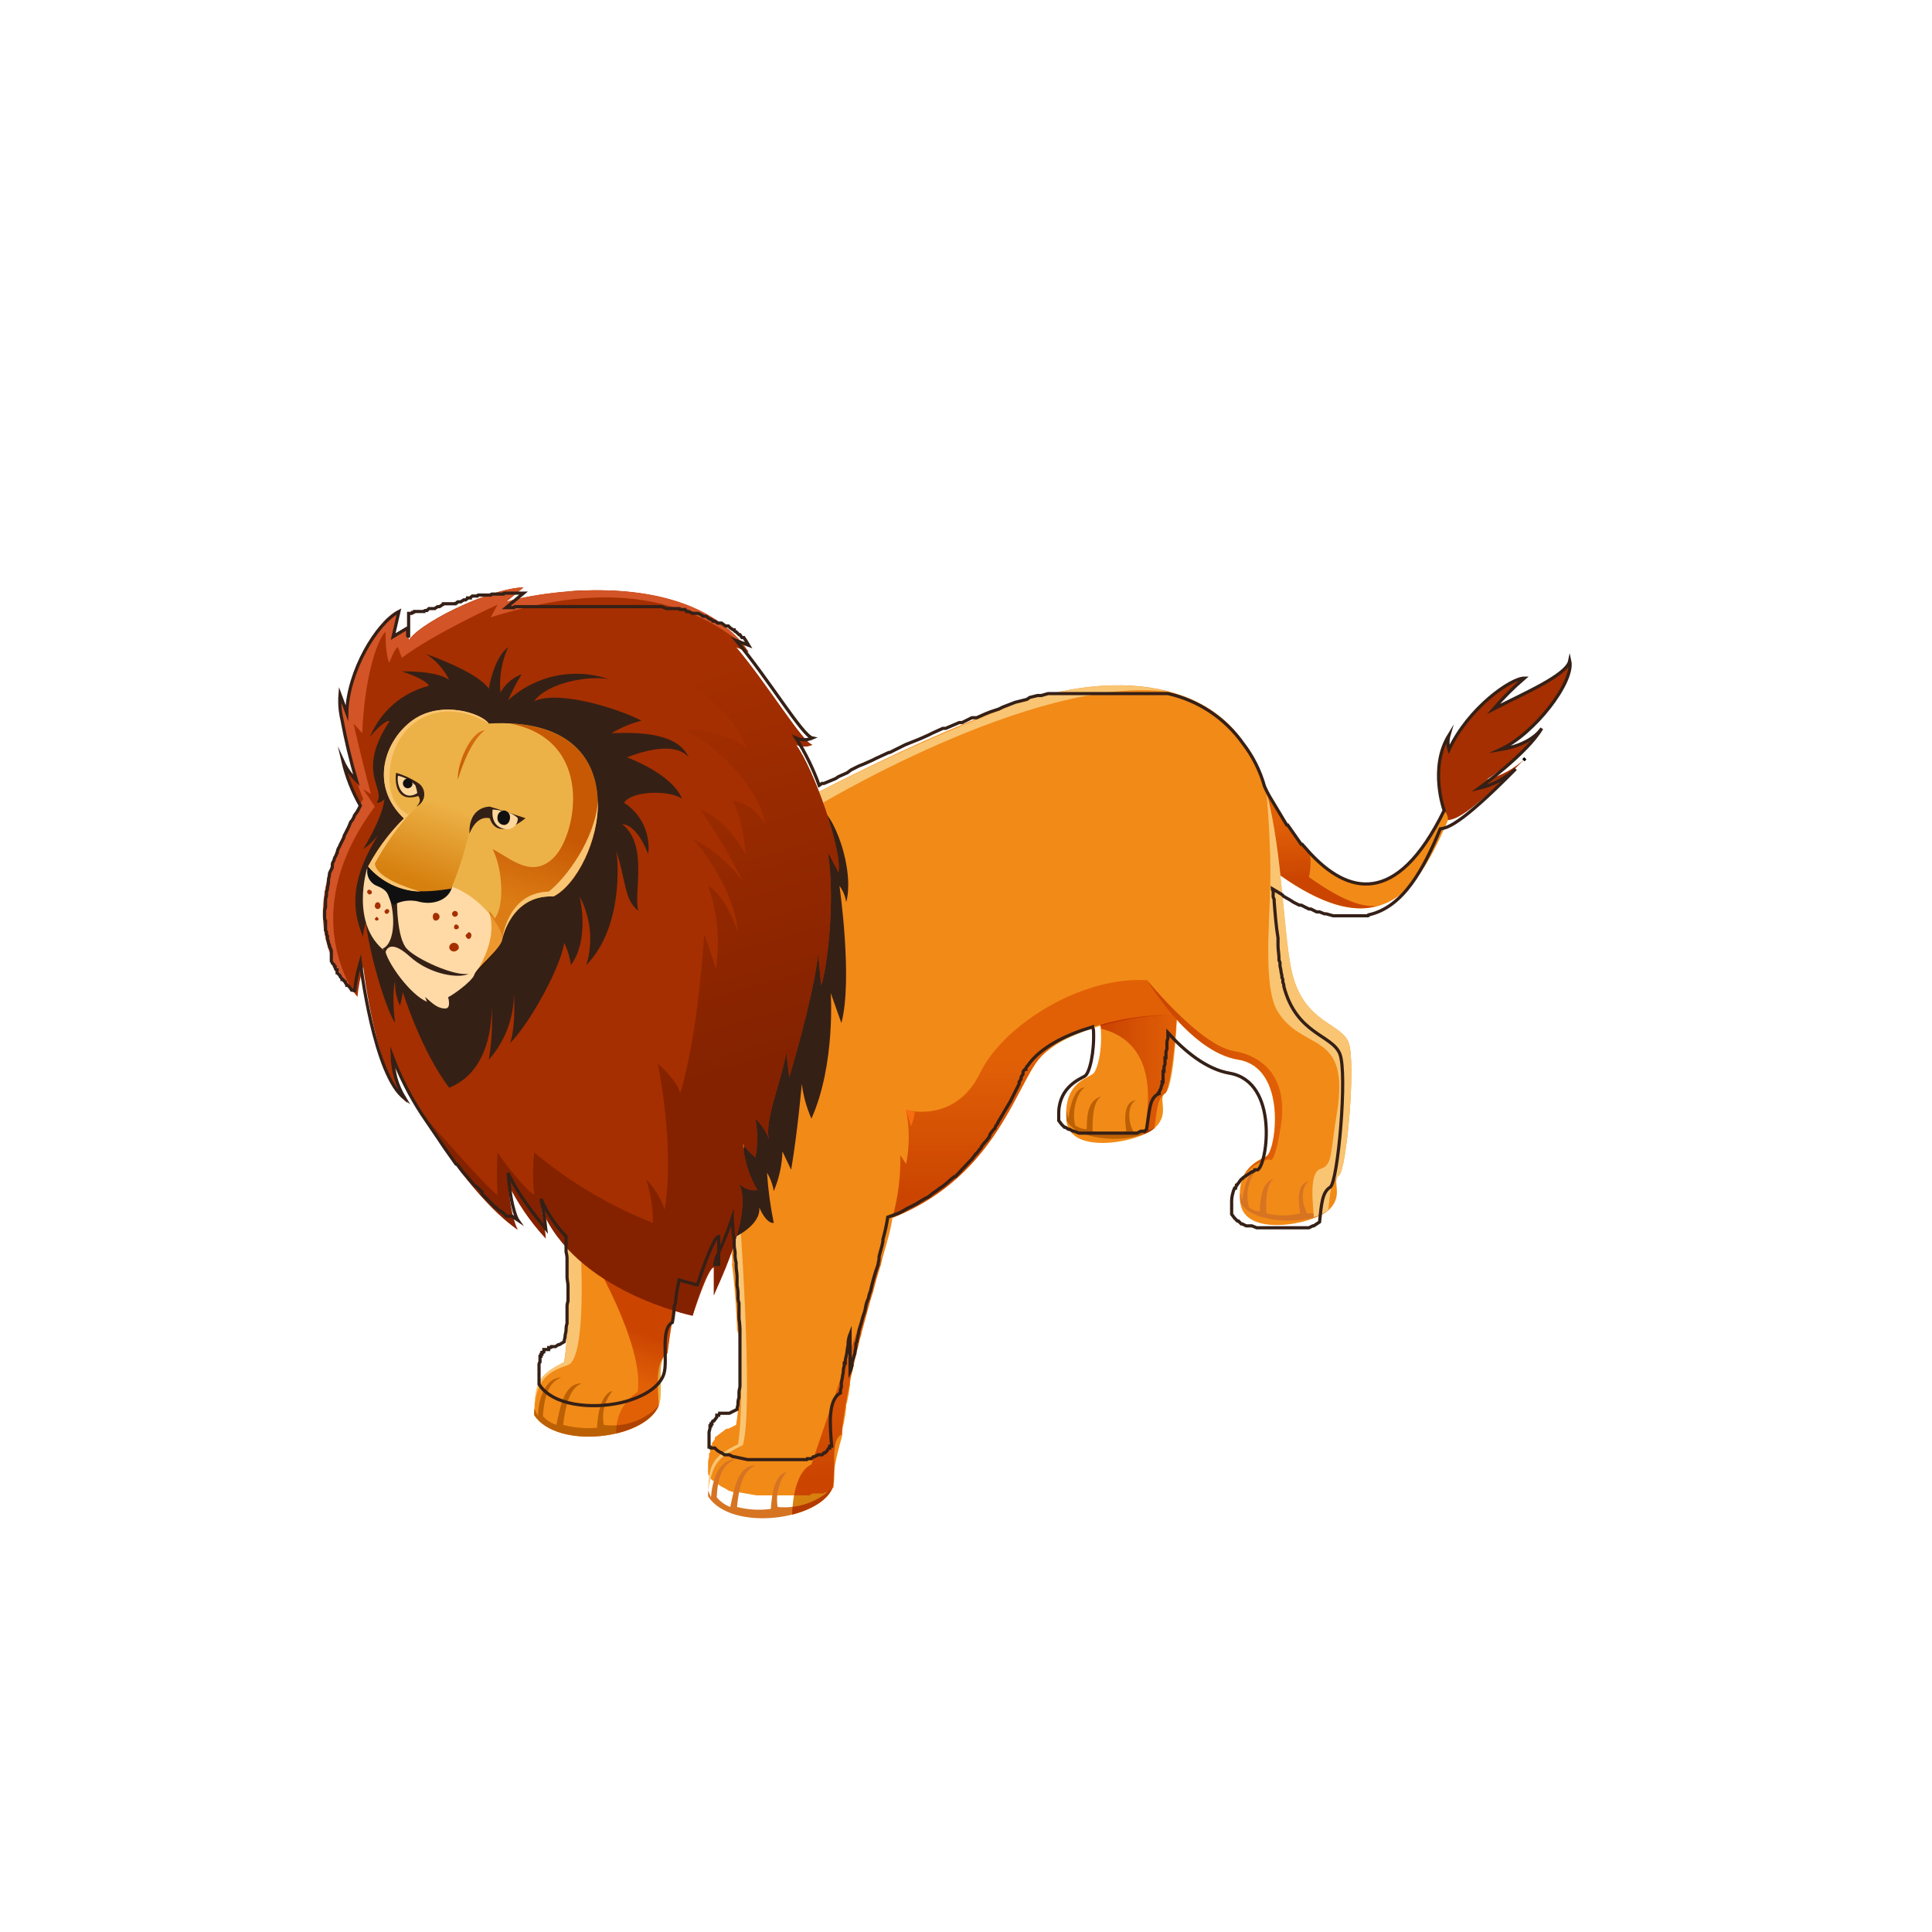
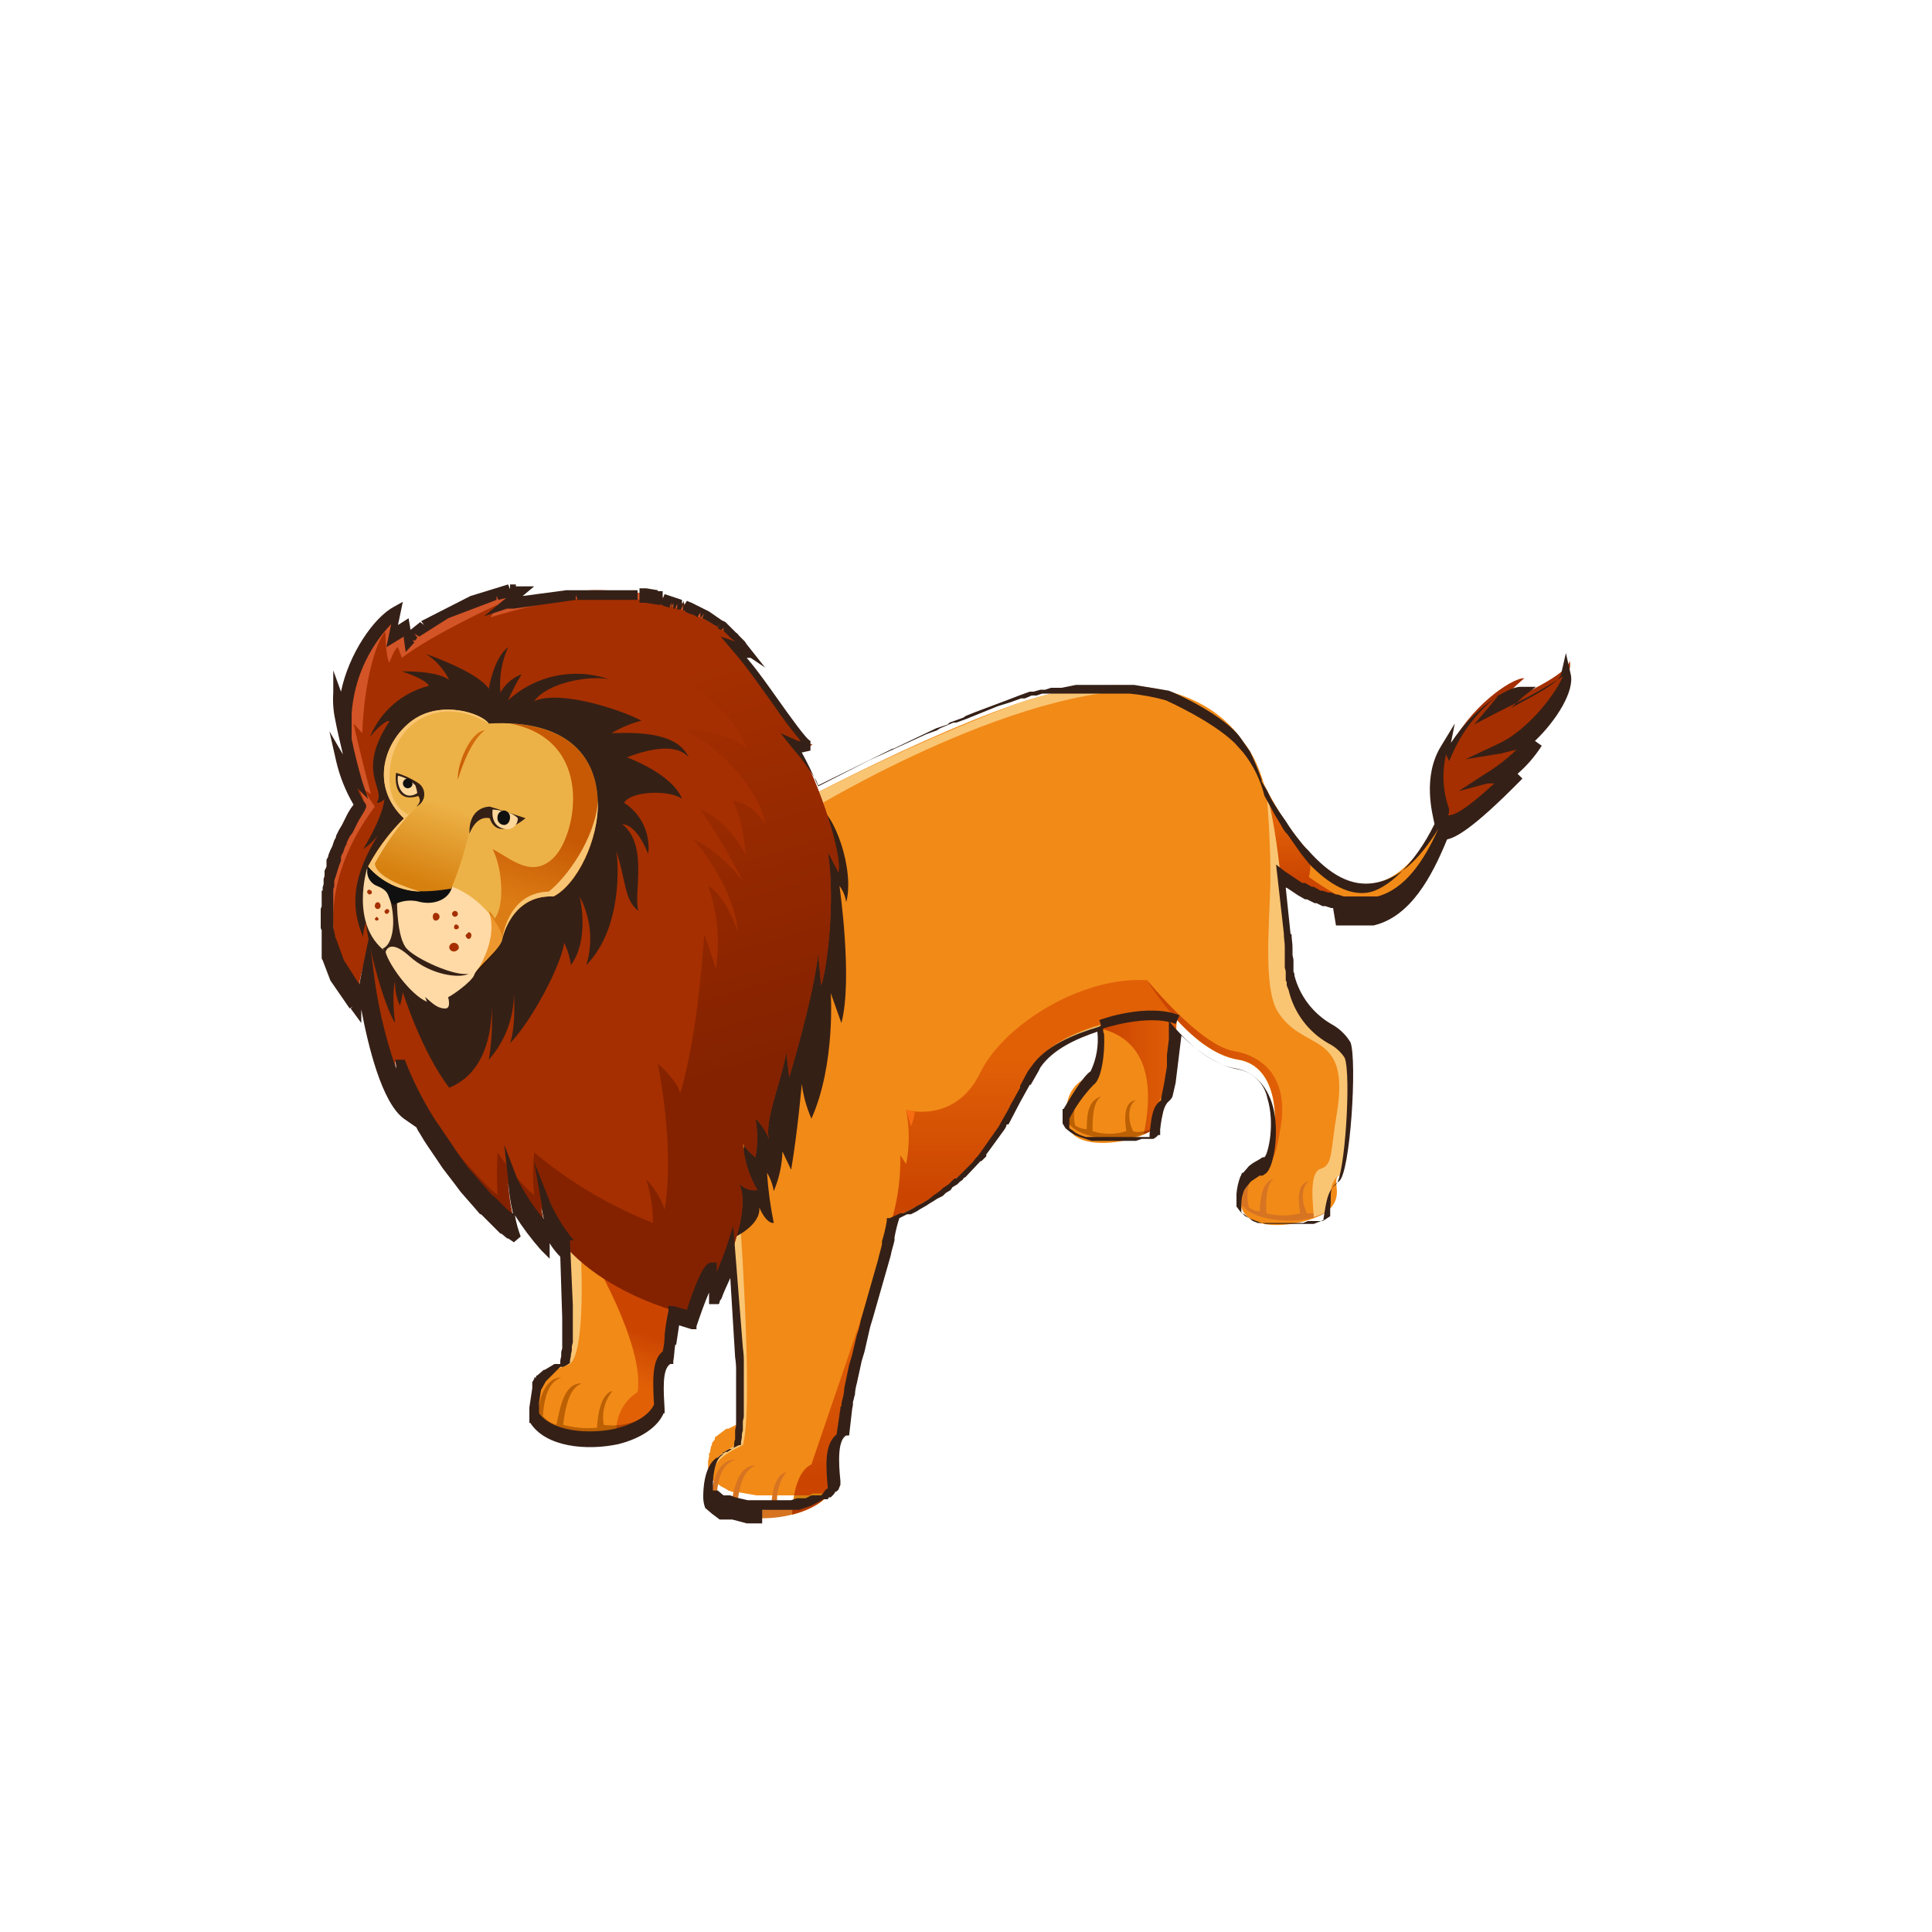
<svg xmlns="http://www.w3.org/2000/svg" xmlns:xlink="http://www.w3.org/1999/xlink" viewBox="0 0 200 200">
  <defs>
-     <style>.cls-1{isolation:isolate;}.cls-2{fill:#f28a17;}.cls-3{fill:#a52f00;}.cls-18,.cls-20,.cls-21,.cls-22,.cls-4,.cls-6,.cls-7,.cls-8{mix-blend-mode:multiply;}.cls-4{fill:url(#linear-gradient);}.cls-5{fill:#bc6004;}.cls-6{fill:url(#linear-gradient-2);}.cls-7{fill:url(#linear-gradient-3);}.cls-8{fill:url(#linear-gradient-4);}.cls-9{fill:#f9c573;}.cls-10,.cls-25,.cls-26{fill:none;}.cls-11{fill:#f96d12;}.cls-12{fill:#352016;}.cls-13{fill:#d67422;}.cls-14{fill:#edb247;}.cls-15{fill:#ffdaa6;}.cls-16{fill:#ffd79b;}.cls-17{fill:#111010;}.cls-18{fill:url(#linear-gradient-5);}.cls-19{fill:url(#linear-gradient-6);}.cls-20{fill:url(#linear-gradient-7);}.cls-21{fill:url(#linear-gradient-8);}.cls-22{fill:url(#linear-gradient-9);}.cls-23{fill:url(#linear-gradient-10);}.cls-24{fill:#d35426;}.cls-25{stroke:#000;}.cls-25,.cls-26{stroke-miterlimit:10;stroke-width:0.33px;}.cls-26{stroke:#352017;}</style>
+     <style>.cls-1{isolation:isolate;}.cls-2{fill:#f28a17;}.cls-3{fill:#a52f00;}.cls-18,.cls-20,.cls-21,.cls-22,.cls-4,.cls-6,.cls-7,.cls-8{mix-blend-mode:multiply;}.cls-4{fill:url(#linear-gradient);}.cls-5{fill:#bc6004;}.cls-6{fill:url(#linear-gradient-2);}.cls-7{fill:url(#linear-gradient-3);}.cls-8{fill:url(#linear-gradient-4);}.cls-9{fill:#f9c573;}.cls-10,.cls-25{fill:none;}.cls-11{fill:#f96d12;}.cls-12{fill:#352016;}.cls-13{fill:#d67422;}.cls-14{fill:#edb247;}.cls-15{fill:#ffdaa6;}.cls-16{fill:#ffd79b;}.cls-17{fill:#111010;}.cls-18{fill:url(#linear-gradient-5);}.cls-19{fill:url(#linear-gradient-6);}.cls-20{fill:url(#linear-gradient-7);}.cls-21{fill:url(#linear-gradient-8);}.cls-22{fill:url(#linear-gradient-9);}.cls-23{fill:url(#linear-gradient-10);}.cls-24{fill:#d35426;}.cls-25{stroke:#000;stroke-miterlimit:10;stroke-width:0.33px;}.cls-26{fill:#352017;}</style>
    <linearGradient id="linear-gradient" x1="136.04" y1="91.45" x2="135.85" y2="85.18" gradientUnits="userSpaceOnUse">
      <stop offset="0.11" stop-color="#d6800f" />
      <stop offset="1" stop-color="#edb247" />
    </linearGradient>
    <linearGradient id="linear-gradient-2" x1="113.76" y1="110.12" x2="121.91" y2="110.12" xlink:href="#linear-gradient" />
    <linearGradient id="linear-gradient-3" x1="64.8" y1="136.8" x2="62.99" y2="142.44" xlink:href="#linear-gradient" />
    <linearGradient id="linear-gradient-4" x1="106.62" y1="125.22" x2="106.62" y2="109.5" xlink:href="#linear-gradient" />
    <linearGradient id="linear-gradient-5" x1="55.78" y1="84.87" x2="53.01" y2="93.51" xlink:href="#linear-gradient" />
    <linearGradient id="linear-gradient-6" x1="42.02" y1="91.95" x2="45.22" y2="82.87" xlink:href="#linear-gradient" />
    <linearGradient id="linear-gradient-7" x1="46.47" y1="81.42" x2="51.13" y2="73.47" xlink:href="#linear-gradient" />
    <linearGradient id="linear-gradient-8" x1="86.95" y1="154.81" x2="86.95" y2="137.28" xlink:href="#linear-gradient" />
    <linearGradient id="linear-gradient-9" x1="118.71" y1="111.57" x2="132.76" y2="111.57" xlink:href="#linear-gradient" />
    <linearGradient id="linear-gradient-10" x1="69.88" y1="116.91" x2="57.21" y2="73.47" gradientUnits="userSpaceOnUse">
      <stop offset="0.09" stop-color="#842200" />
      <stop offset="1" stop-color="#a52f00" />
    </linearGradient>
  </defs>
  <g class="cls-1">
    <g id="Lion_01">
      <path class="cls-2" d="M129.3,77.8s10.2,26.3,20.2,6.1a1.7,1.7,0,0,0,.7.3c-3,7-6.5,14.3-17.7,6.4A24,24,0,0,1,129.3,77.8Z" />
      <path class="cls-3" d="M149.5,83.9s-1.6-4.4.5-7.8a2.7,2.7,0,0,0,0,1.5c2-4.3,6.4-7.4,7.8-7.4a30.6,30.6,0,0,0-3.2,3.2c3.1-1.6,7.6-3.5,7.9-5,.5,2.2-3.7,7.6-7.2,9.2,3.4-.6,4.3-2.2,4.3-2.2-1.5,2.6-5.7,5.3-5.7,5.3a9,9,0,0,0,4-2.2c-6.2,6.3-7.4,6.3-8,6.4A1.4,1.4,0,0,0,149.5,83.9Z" />
      <path class="cls-4" d="M129.3,79.6a24.7,24.7,0,0,0,3.2,11c4.4,3.1,7.6,3.9,10,3.2-1.9.1-4-.9-7-3a7,7,0,0,0,.1-2.5,32,32,0,0,1-5.2-8Z" />
      <path class="cls-2" d="M100.7,92.9s4.4,7.5,9.5,8.4,3.9,9.3,2.9,9.9-3,1.2-2.7,4.8,7.4,2.3,9.1.8.3-3.1,1.1-3.6,1.8-11.8,1.1-13.7-4.5-2.1-5.8-7-.5-12.3-4.6-17C111.9,80.2,106.7,89.4,100.7,92.9Z" />
      <path class="cls-5" d="M117.3,117.1c-.7-1.4-.4-2.9.3-3.2-1.3.1-1.2,2-1,3.2a5.8,5.8,0,0,1-3.5,0c0-1.2,0-3,.9-3.6-1.3.4-1.5,1.7-1.5,3.4a2.2,2.2,0,0,1-1.2-.4c-.4-1.6.3-3.6,1-3.9-1.1-.1-1.6,2.2-1.7,3.2a6.4,6.4,0,0,1-.2-.9V116c1.3,2.2,6.3,2.3,8.5,1.2l.6-.4S117.9,117.4,117.3,117.1Z" />
      <path class="cls-6" d="M113.8,105.1c.1.5.1,1,.2,1.4,2.1.5,6.2,2.4,4.4,10.9a2.4,2.4,0,0,0,1.1-.6c.3-2,.3-3.1,1.1-3.6s1.2-5.6,1.3-9.5C119.7,102.7,116.4,102,113.8,105.1Z" />
      <path class="cls-2" d="M56.9,112s2.8,21.2,1.5,29c-2.7,1.4-3,2.1-3.1,5.5,2.4,3.6,11.5,2.5,12.9-1-.1-2.1-.4-4.7.9-5.4,1.3-11.3,6.5-22.3,6.1-29l.6.9c.7-2,0-5.5,0-5.5l.6,1.6c.6-1.6,1.1-6.3-1.6-8.5S63.9,93,56.9,112Z" />
      <path class="cls-5" d="M62.5,147.5a4.3,4.3,0,0,1,.9-3.5c-1,.2-1.5,1.9-1.6,3.8a9.9,9.9,0,0,1-3.5-.3c.4-3.5,1.3-4,1.9-4.3-1.8,0-2.2,2.4-2.6,4.3a3,3,0,0,1-1.4-.9c.2-3,1.1-3.7,1.9-4-1.7,0-2.4,2.4-2.4,4l-.4-.8v.7c2.4,3.6,11.5,2.5,12.9-1A6.6,6.6,0,0,1,62.5,147.5Z" />
      <path class="cls-7" d="M69.1,140.1a57.1,57.1,0,0,1,1.3-7.2l-9.1-3.5h-.4s5.9,9.8,5.1,14.7a4.8,4.8,0,0,0-2.2,4.3h0c2.1-.5,3.8-1.5,4.4-2.9S67.8,140.8,69.1,140.1Z" />
      <path class="cls-2" d="M63,120.5s5.8,9.5,22.1,7.4,19.2-13.5,22.1-17.8,12.6-5.5,15.4-4.9,10.2-13.1,8.1-23.5-13.3-13.1-25.6-8.8S76.8,86.2,76.8,86.2C71.1,92.8,63,120.5,63,120.5Z" />
      <path class="cls-8" d="M121.9,102.1c-7.6-2.7-17.8,3.5-20.4,8.9s-7.7,3.9-7.7,3.9L89.6,127c12.3-3.4,15-13,17.6-16.9s12.6-5.5,15.4-4.9a1.3,1.3,0,0,0,1-.2A23.8,23.8,0,0,0,121.9,102.1Z" />
      <path class="cls-9" d="M58.4,141c-2.6,1.3-3,2-3.1,5,.2-3.3,1.5-4,3.5-4.7S60.1,129,60.1,129l-1.7-2.4C58.8,132.1,59,137.7,58.4,141Z" />
      <path class="cls-10" d="M87.2,105.5h-.3" />
      <path class="cls-2" d="M93.8,114.9h0a14.4,14.4,0,0,1,0,5.6l-.6-.9a22.3,22.3,0,0,1-.8,6.4h0a18.9,18.9,0,0,1-.5,2.3h0l-.6,2c0,.2-.1.4-.1.6a22.9,22.9,0,0,0-.8,2.8l-.3.9-.9,3.3a1.9,1.9,0,0,1-.2.7c0,.2-.1.4-.1.6l-.2.6-.3,1.4c-.1.3-.1.6-.2.9a3.6,3.6,0,0,0-.2,1.1v.2c-.1.4-.1.8-.2,1.2s-.1.6-.2.8v.2c0,.3-.1.6-.1.9h0c-.1.3-.1.7-.2,1s-.1.7-.1,1-1.1,3.3-.9,5.5h-.1c0,.1,0,.1-.1.1h0l-.2.2-.2.2h-.3a.1.1,0,0,0-.1.1H84.1l-.3.2H78.3l-1.7-.3H76l-.6-.2-.3-.2-.4-.2-.6-.4c-.1,0-.1-.1-.2-.2h-.1l-.2-.2a.3.3,0,0,1-.1-.2l-.2-.3v-.6h0v-.7a4.3,4.3,0,0,1,.1-.5v-.4h.1c0-.3.1-.5.1-.7a.1.1,0,0,0,.1-.1v-.2l.3-.4v-.2l1.2-.9h.2l.8-.4a29.1,29.1,0,0,0,.3-6.2v-1.5h0v-.5h0a8.6,8.6,0,0,0-.1-1.6V138a1.7,1.7,0,0,1-.1-.7c-.1-1.8-.2-3.7-.4-5.4s-.1-.8-.1-1.2v-.3c0-.4-.1-.8-.1-1.2h0a3.4,3.4,0,0,1-.1-1h0v-.6h0c0-.4-.1-.7-.1-1v-.4c-.1-.4-.1-.7-.2-1.1v-.3l-.5-4.2a49.4,49.4,0,0,1,2.7-6.3h0a20.8,20.8,0,0,1,5.3-6.9" />
      <path class="cls-11" d="M93.8,114.9l.5,1.7a5.4,5.4,0,0,0,.4-1.5" />
      <path class="cls-9" d="M83,82.9l1,.9s22.9-14,36.9-12.2c-4.5-1.2-10-.7-15.8,1.3A210.1,210.1,0,0,0,83,82.9Z" />
      <path class="cls-9" d="M75.4,124.7c.7,6.6,1.9,19.2,1,24.8-2.6,1.3-3,2-3.1,4.8.5-2.8.9-3.4,3.6-4.7,1.2-4.1-.5-26.3-.5-26.3Z" />
      <path class="cls-12" d="M75.8,128.2s3-1.3,2.8-3.2c.8,1.8,1.5,1.6,1.5,1.6a38.6,38.6,0,0,1-.7-5.2,5.3,5.3,0,0,1,.7,1.9,11.4,11.4,0,0,0,.9-4.1l.9,1.9c.7-4.2,1.1-8.9,1.1-8.9a13,13,0,0,0,1,3.6c2.5-5.6,2-13,2-13l1.1,3.1c1.2-4.5-.2-14.2-.2-14.2a3.7,3.7,0,0,1,.7,1.7c.9-3.4-1.3-9.4-3-9.9C79.5,94.8,75.8,128.2,75.8,128.2Z" />
      <path class="cls-13" d="M80.5,156a4.7,4.7,0,0,1,.9-3.6c-1.1.2-1.5,2-1.6,3.8a9,9,0,0,1-3.5-.2c.3-3.5,1.3-4,1.9-4.3-1.8,0-2.2,2.4-2.6,4.3a3.3,3.3,0,0,1-1.4-1c.1-2.9,1.1-3.6,1.9-3.9-1.8,0-2.4,2.4-2.5,3.9l-.3-.7v.6c2.4,3.7,11.5,2.5,12.9-.9A7.1,7.1,0,0,1,80.5,156Z" />
      <path class="cls-3" d="M71.7,136.2S59.5,133.7,56,125a32.1,32.1,0,0,1,.5,3.2,24.5,24.5,0,0,1-4-5.8c.4,3.9,1.1,4.9,1.1,4.9-5.4-3.7-12-14.6-12.7-17.5a8.9,8.9,0,0,0,1.3,4.4c-3.2-2.3-4.6-14.1-4.6-14.1a16.4,16.4,0,0,0-.6,3.1c-1.6-2.3-7.4-7.6.6-20.5-1-2.2-2.7-8.9-2.5-10.9l.7,1.9c.1-4.3,3.1-9.3,5.4-10.5l-.6,2.6,1.5-.9c.5,2.7.1,1.6.1,1.6.7-1.8,8.4-5.6,12-5.7l-1.8,1.5c2.5-.8,18.7-4,25.1,5.2L76.2,67c3.3,3.9,6.9,9.9,7.9,10.1a2.1,2.1,0,0,1-1.7,0c1.8,2.4,4.8,10.9,4.4,13.2l-1.1-2.1c.8,5.1-.1,12.2-.7,13.8l-.3-3.3c-.5,4.6-3,12.8-3,12.8l-.3-2.6c-.5,3-2.3,7.1-1.8,9a5.6,5.6,0,0,0-1.4-2.1,11,11,0,0,1,0,4,5.9,5.9,0,0,1-1.3-1.4,11.1,11.1,0,0,0,1.5,4.8,2.2,2.2,0,0,1-1.9-.7c1.6,3.3-2.6,11.3-2.6,11.6v-2.9C73.3,131.2,71.7,136.2,71.7,136.2Z" />
      <path class="cls-12" d="M41.7,102.7s1.9,6.1,4.8,9.9c4.2-1.7,4.4-6.8,4.4-8.4a25.2,25.2,0,0,1-.3,5.5,10.3,10.3,0,0,0,2.6-6.8c.2,3.7-.4,5.1-.4,5.1,2.3-2.4,5.3-8.1,5.6-10.4a7.5,7.5,0,0,1,.7,2.3c2-2.7.9-7.1.9-7.1a9.3,9.3,0,0,1,.7,7.1C64.5,96,64,89.2,63.8,88.1c1,3,.8,5.1,2.3,6.2-.6-1.6,1.1-6.8-1.7-9,.9.1,1.8.9,2.7,3.1a5.5,5.5,0,0,0-2.5-5.3c.8-1.3,4.9-1.3,6-.4-1-2.6-5.7-4.3-5.7-4.3,2.6-1,5.2-1.4,6.4,0-1.2-2.6-5.3-2.6-8-2.5a12,12,0,0,1,3.1-1.3c-2.5-1.3-8.7-3.2-11.1-2,1.3-1.9,5.6-2.7,7.7-2.3a10.4,10.4,0,0,0-10.4,2.2A20,20,0,0,1,54,69.8a4.2,4.2,0,0,0-2.2,1.9,9.4,9.4,0,0,1,.8-4.7c-1.5,1.1-2,4.3-2,4.3-1.2-1.8-6.5-3.6-6.5-3.6a6.6,6.6,0,0,1,2.4,2.7c-1.2-1-4.9-.9-4.9-.9,2.7.9,2.8,1.5,2.8,1.5a8.9,8.9,0,0,0-6.1,5.3c.9-1.2,2-1.9,2-1.6C36.8,80,40,81.6,39,83.1a.9.9,0,0,0,.8-.4c-.2,2-2.2,5.2-2.2,5.2a6.7,6.7,0,0,0,1.5-1.4c-1.8,3-3.3,6.4-1.5,10.5a3.4,3.4,0,0,1,.3-1.5c.2,2.6,1.9,8.7,3,10.4-.4-3.2,0-4.3,0-4.3a5.6,5.6,0,0,0,.5,2.5A8.7,8.7,0,0,0,41.7,102.7Z" />
      <path class="cls-14" d="M52,97.2s.9-4.6,5.3-4.4c4.8-2.4,9.6-18.8-6.7-17.9-.8-1.1-4.9-2.4-7.8-.4s-4.7,6.8-.9,10.3S47.8,96.2,52,97.2Z" />
      <path class="cls-15" d="M38,89.9s-1.8,5.8,1.9,8.6c.3,1.3,2.6,4.5,4.3,5.2l-.2-.5c.8.7,1.3,1.2,2.1,1.2s.1-1.8.1-1.8v.7c.3,0,2.7-1.7,2.9-2.4s2.8-2.7,2.9-3.7-2.1-4.3-5.2-5.4C44.7,93.1,41.1,92.3,38,89.9Z" />
      <path class="cls-12" d="M41.1,93.5s0,3.6,1,4.7,5,2.9,6.4,2.6c-.8.5-3.9.2-6.1-1.8s-2.5-.4-2.5-.4l-.3-.4c1.1-.4,1.4-2.8.8-5S41.1,93.5,41.1,93.5Z" />
      <path class="cls-12" d="M43.1,83.5a1.4,1.4,0,0,0,.1-2.5A8.3,8.3,0,0,0,41,80c-.1.6-.2,3.2,2.3,2.4C43.4,82.6,43.7,82.9,43.1,83.5Z" />
      <path class="cls-16" d="M43.2,82.1a4.5,4.5,0,0,0-.2-.8,3.6,3.6,0,0,0-1.8-1C41,81.4,41.8,83,43.2,82.1Z" />
      <path class="cls-3" d="M47.5,98.1c0,.2-.3.4-.5.4a.5.5,0,0,1-.5-.4.5.5,0,0,1,.5-.5A.5.5,0,0,1,47.5,98.1Z" />
      <path class="cls-3" d="M47.5,96c0,.1-.1.2-.3.2A.2.2,0,0,1,47,96c0-.2.1-.3.2-.3A.3.3,0,0,1,47.5,96Z" />
      <path class="cls-3" d="M38.5,92.4c0,.1-.1.2-.3.2l-.2-.2c0-.2.1-.3.2-.3A.3.3,0,0,1,38.5,92.4Z" />
      <path class="cls-3" d="M48.8,96.8c0,.2-.1.4-.3.4a.4.4,0,0,1-.3-.4l.3-.3A.3.3,0,0,1,48.8,96.8Z" />
      <path class="cls-3" d="M45.5,94.9a.4.4,0,0,1-.4.4c-.2,0-.3-.2-.3-.4s.1-.4.3-.4A.4.4,0,0,1,45.5,94.9Z" />
      <path class="cls-3" d="M47.4,94.6a.3.3,0,0,1-.3.3.3.3,0,0,1,0-.6A.3.3,0,0,1,47.4,94.6Z" />
      <path class="cls-3" d="M39.2,95.1a.2.2,0,0,1-.4,0l.2-.2Z" />
      <path class="cls-3" d="M39.4,93.8a.3.3,0,0,1-.6,0c0-.2.1-.4.3-.4S39.4,93.6,39.4,93.8Z" />
      <path class="cls-3" d="M40.3,94.3a.3.3,0,0,1-.3.3c-.1,0-.2-.1-.2-.3l.2-.2C40.2,94.1,40.3,94.2,40.3,94.3Z" />
      <path class="cls-17" d="M38.1,89.7s5.8,3.7,8.7,2.1c-.3,1.3-1.9,2-3.6,1.5a3.6,3.6,0,0,0-2.5.4c-.7-.9-.2-1.4-1.7-2A1.6,1.6,0,0,1,38.1,89.7Z" />
      <path class="cls-3" d="M37.2,83.3a15.9,15.9,0,0,1-1.8-4.6,6.8,6.8,0,0,0,1.4,2C37.9,81.9,38.5,82.8,37.2,83.3Z" />
      <path class="cls-18" d="M52,97.2s.9-4.6,5.3-4.4c4.5-2.3,9.2-17.2-4.5-17.9,8.8,1.7,6.9,11.4,4.6,13.8s-4.6.1-6.4-.8c1.1,2.2,1.2,6,.2,7.2a2.1,2.1,0,0,0-.6-.8c1.1,3.2-1.5,6.6-1.5,6.6S51.9,98.2,52,97.2Z" />
      <path class="cls-9" d="M50.6,74.9c-.8-1.1-4.9-2.4-7.8-.4s-4.7,6.8-.9,10.3l.3.4.3-.8s-2.7-.7-2.1-5.1S45.4,71.8,50.6,74.9Z" />
      <path class="cls-19" d="M38.1,89.7a19.4,19.4,0,0,1,5.5-6.5c1.8-.4,4.6.6,5.2,1.7A33.3,33.3,0,0,1,46.7,92C43.7,92.4,41.1,92.8,38.1,89.7Z" />
      <path class="cls-9" d="M38.8,89.4a28.3,28.3,0,0,1,4-5.6,21.4,21.4,0,0,0-4.7,5.9,7.4,7.4,0,0,0,5.4,2.6C42.2,91.9,39,90.9,38.8,89.4Z" />
      <path class="cls-2" d="M118.7,101.4s4.4,7.5,9.5,8.3,3.9,9.4,2.9,10-3.1,1.2-2.7,4.8,7.4,2.3,9.1.8.3-3.1,1.1-3.6,1.8-11.8,1-13.8-4.5-2-5.8-7-1-19.4-5.1-24.1C129.3,81.5,124.7,97.9,118.7,101.4Z" />
      <path class="cls-13" d="M135.3,125.6c-.7-1.4-.5-2.9.2-3.3-1.3.2-1.1,2.1-.9,3.3a6.8,6.8,0,0,1-3.5,0c-.1-1.3,0-3.1.8-3.6-1.2.4-1.4,1.7-1.5,3.4a1.9,1.9,0,0,1-1.1-.4c-.5-1.6.2-3.6,1-4-1.1,0-1.6,2.2-1.7,3.3l-.2-.9a4,4,0,0,0,0,1.1c1.2,2.1,6.3,2.3,8.5,1.2l.6-.4A5.7,5.7,0,0,1,135.3,125.6Z" />
      <path class="cls-9" d="M57.3,92.8c2.3-1.2,4.7-5.7,4.6-9.9-.3,4-3.3,8-5.1,9.4-4.3.1-4.8,4.9-4.8,4.9S52.9,92.6,57.3,92.8Z" />
      <path class="cls-12" d="M48.6,86.3c-.1-2.8,2-2.8,2.1-2.8s3.7,1.2,3.7,1.2-2.9,2.5-3.7,0C50.6,84.7,49.4,84.3,48.6,86.3Z" />
      <path class="cls-16" d="M51,83.8s-.3,1.7,1.2,2a1.1,1.1,0,0,0,1.4-1.1C52.9,83.9,51,83.8,51,83.8Z" />
      <path class="cls-17" d="M52.8,84.6c0,.5-.3.8-.6.8a.7.7,0,0,1-.7-.8.7.7,0,0,1,.7-.7A.7.7,0,0,1,52.8,84.6Z" />
      <path class="cls-17" d="M42.7,81.2a.5.5,0,1,1-.5-.6A.6.6,0,0,1,42.7,81.2Z" />
      <path class="cls-20" d="M47.4,80.7s1.1-3.9,2.8-5.1C48.7,75.7,47.3,79.1,47.4,80.7Z" />
      <path class="cls-21" d="M87.1,148.5c.8-7.2,3.2-14.3,4.8-20.2-2.1,6.4-6.8,20-7.9,23.3-2,.9-2,5.2-2,5.2,2-.5,3.7-1.5,4.2-2.8S85.8,149.2,87.1,148.5Z" />
      <path class="cls-9" d="M133.8,100.9c-.9-3.6-1-12.6-2.7-18.9,0,0,.5,5.3.4,9.6s-.7,10.5.7,13c2.6,4.4,7.6,1.9,6.2,10.6-.7,4.1-.4,5.4-1.7,5.8s-.7,4.2-.7,5h0a5.2,5.2,0,0,0,1.5-.7c.2-2,.3-3.1,1.1-3.6s1.8-11.8,1-13.8S135.1,105.9,133.8,100.9Z" />
      <path class="cls-22" d="M128.2,109.7c5.1.9,3.9,9.4,2.9,10a4.6,4.6,0,0,0-2.4,2.1,4.4,4.4,0,0,1,2.7-1.8s.5,1,1.2-3.5-1.4-7.1-4.9-7.7-9-7.4-9-7.4S123.1,108.9,128.2,109.7Z" />
      <path class="cls-9" d="M128.6,122.1Z" />
      <path class="cls-23" d="M85.7,88.2l1.1,2.1c.4-2.3-2.6-10.8-4.4-13.2a2.1,2.1,0,0,0,1.7,0c-1-.2-4.6-6.2-7.9-10.1l1.3.5c-4.2-6-12.6-6.7-18.6-6.3,5.5,1,12.4,3.7,14.9,7.3,0,0-2.9-2.3-10.1,0,5.1.1,11.4,3.6,13.6,8.9a10.7,10.7,0,0,0-6.7-1.8c1.6.1,7.8,5,8.6,9.7,0,0-1.5-2.4-3.4-2.4,0,0,1,1.2,1.4,5.6,0,0-1.8-3.6-4.7-4.7a70.9,70.9,0,0,1,4.4,7.4,15.8,15.8,0,0,0-5.2-4.4s4.2,4.6,4.7,9.7c0,0-1.2-3.7-3.1-4.8a17.5,17.5,0,0,1,.8,8.6s-.2-.8-1.2-3.6c0,0-.6,10.4-2.5,16.5,0,0,0-1-2.3-3.1,0,0,1.8,8.7.7,15.1a8.2,8.2,0,0,0-1.9-3.1,15.1,15.1,0,0,1,.7,4.5,44.6,44.6,0,0,1-12.3-7.3,20.9,20.9,0,0,0,0,4.4s-1.2-.7-3.8-4.4a42.9,42.9,0,0,0,0,4.4c-1.1-.7-6-6.4-8-8.6,2.6,4.3,6.6,9.8,10.1,12.2,0,0-.7-1-1-4.9a21.7,21.7,0,0,0,3.9,5.8A32.1,32.1,0,0,0,56,125c3.5,8.7,15.7,11.2,15.7,11.2s1.4-5,2.2-5v2.9c0-.3,4.2-8.3,2.6-11.6a2.2,2.2,0,0,0,1.9.7,11.1,11.1,0,0,1-1.5-4.8,5.9,5.9,0,0,0,1.3,1.4,11,11,0,0,0,0-4,5.6,5.6,0,0,1,1.4,2.1c-.5-1.9,1.3-6,1.8-9l.3,2.6s2.5-8.2,3-12.8L85,102C85.6,100.4,86.5,93.3,85.7,88.2Z" />
      <path class="cls-24" d="M77.2,67h0c-6.6-8.6-22.3-5.5-24.8-4.7l1.8-1.5c-3.4.1-10.6,3.6-11.9,5.5a11.5,11.5,0,0,0-.2-1.4l-1.5.9.6-2.6c-2.3,1.2-5.3,6.2-5.4,10.5l-.7-1.9c-.2,2,1.5,8.7,2.5,10.9-7.9,12.6-2.5,18-.7,20.4C36,101.9,31,94,38.8,83.5l-1.2-1.8.8.5c-1-3.7-1.8-7.3-1.8-7.3l.9,1c.2-5.3,1.4-9.5,2.4-10.5,0,2.6.4,3.2.4,3.2s.6-1.6.9-1.6l.4,1.1c3.3-2.5,9.9-5.5,9.9-5.5l-.7,1.3C55.2,62.6,67.6,58.7,77.2,67Z" />
      <path class="cls-25" d="M157.9,78.5l-.2.2Z" />
-       <path class="cls-26" d="M159.6,75.4c-.2.3-1.2,1.7-4.3,2.2,3.5-1.6,7.7-7,7.2-9.2-.3,1.5-4.8,3.4-7.9,5a30.6,30.6,0,0,1,3.2-3.2c-1.4,0-5.8,3.1-7.8,7.4a2.7,2.7,0,0,1,0-1.5c-2.1,3.4-.5,7.8-.5,7.8-5,10.2-10.1,8.5-13.9,4.4l-.8-.9h-.1l-1.4-2h-.1l-.6-1h0l-.6-1h0l-.6-1h0a9.3,9.3,0,0,1-.5-1h0a12.9,12.9,0,0,0-2.2-4.4h0a13,13,0,0,0-7.8-5.2H108.5l-.7.2h-.4l-.8.2-.3.2-1.2.3-1.3.5-.4.2-.9.3-.5.2-.9.4h-.5l-1,.5h-.3l-1.4.6h-.3l-1.1.5-.4.2-.9.4-.5.2-1,.4-.4.2-1.2.6H92l-1.3.6-.4.2-.9.4-.5.2-.8.4-.4.3-.9.4-.3.2-1.2.5h-.2l-.3.2a24.8,24.8,0,0,0-2.4-4.9,2.1,2.1,0,0,0,1.7,0c-1-.2-4.6-6.2-7.9-10.1l1.3.5-.3-.5h0l-.2-.3h-.2l-.2-.3h-.1l-.3-.3h0a.2.2,0,0,1-.2-.2h-.1l-.3-.2-.2-.2h-.3l-.4-.3h-.4l-.3-.2h-.2c0-.1-.1-.1-.2-.2h-.1l-.4-.3h-.3a.1.1,0,0,1-.1-.1l-.4-.2h-.6l-.4-.2h-.2a.1.1,0,0,0-.1-.1.1.1,0,0,1-.1-.1h-.5a.1.1,0,0,1-.1-.1H69l-.5-.2H53.4c-.1,0-.2,0-.2.1h-.8l1.8-1.5H52.3c-.1,0-.2,0-.2.1H51c-.1,0-.2,0-.2.1H49.6c-.1,0-.2,0-.2.1h-.5c-.1.1-.2.1-.2.2h-.3c0,.1-.1.1-.2.2H48l-.3.2h-.2c-.1,0-.2,0-.2.1s-.2,0-.2.1H45.9a.1.1,0,0,1-.1.1l-.3.2h-.2l-.3.2h-.6l-.2.2h-.1c-.1,0-.2,0-.2.1h-1a.1.1,0,0,1-.1.1h-.1a.1.1,0,0,1-.1.1h-.3V66h0a.3.3,0,0,0-.1-.2v-.8l-1.5.9.6-2.6c-2.3,1.2-5.3,6.2-5.4,10.5l-.7-1.9a8.5,8.5,0,0,0,.2,2.6,64.2,64.2,0,0,0,1.5,6.3h0a6.8,6.8,0,0,1-1.4-2,17.3,17.3,0,0,0,1.8,4.6l-.3.6-.3.4a1.6,1.6,0,0,1-.4.7l-.2.5-.3.6c-.1.2-.2.3-.2.5l-.3.6c-.1.1-.1.3-.2.4a1.4,1.4,0,0,0-.2.6c-.1.1-.1.3-.2.4s-.1.4-.2.5-.1.3-.1.5-.1.3-.2.5-.1.2-.1.4a4.3,4.3,0,0,0-.1.5v.3a4.3,4.3,0,0,1-.1.5.6.6,0,0,1-.1.4v.4c0,.1-.1.3-.1.4v.8c0,.1-.1.2-.1.4v.7a.4.4,0,0,0,.1.3v1a.4.4,0,0,1,.1.3.4.4,0,0,0,.1.3v.3c0,.1.1.2.1.3a.4.4,0,0,0,.1.3V98c.1.1.1.1.1.2a.4.4,0,0,1,.1.3v1c.1.1.1.1.1.2l.2.2c0,.1,0,.2.1.2a.4.4,0,0,0,.1.3h.1v.3a.1.1,0,0,1,.1.1l.2.2c0,.1,0,.1.1.2s.1.1.1.2h.1c.1.1.1.2.2.2s0,.1.1.2a.3.3,0,0,1,.1.2h.1l.2.2h0l.2.3h.2a.3.3,0,0,1,.1.2,16.4,16.4,0,0,1,.6-3.1s1.4,11.8,4.6,14.1a8.9,8.9,0,0,1-1.3-4.4,31.2,31.2,0,0,0,3.1,6.1h0l1.7,2.5h0l.6.9h0l1.2,1.7h.1l.6.8h0l1.3,1.5h.1l.6.6v.2l.6.6h0l.7.7h0l.6.5h.1c.2.2.4.3.5.5H53l.6.4h0s-.7-1-1-4.9c0,.1.9,2.2,3.9,5.8h0a29.4,29.4,0,0,0-.5-3.1,13.3,13.3,0,0,0,2.6,3.9v.7h0v.9h0a2.8,2.8,0,0,1,.1.9h0v.9h0v.8h0c0,.3.1.6.1.9h0v.8h0v.8h0a1.7,1.7,0,0,0-.1.7v.9h0v.7h0a2,2,0,0,0-.1.7h0c0,.2-.1.4-.1.6h0c0,.2-.1.4-.1.6l-.5.3h-.1l-.3.2h-.4a.1.1,0,0,1-.1.1h-.2v.2h-.5v.2a.1.1,0,0,0-.1.1h-.1v.2h-.1v.2h-.1v.6a.3.3,0,0,0-.1.2v1.4h0v.2h0v.5c1.4,2.2,5.4,2.6,8.5,1.9h0c2.1-.5,3.9-1.5,4.4-2.9s-.4-4.7.9-5.4a11.1,11.1,0,0,0,.2-1.7c0-.1.1-.1.1-.2a21.7,21.7,0,0,1,.4-2.5l1.8.5h.1s1.6-5,2.2-5v2.9H74a.8.8,0,0,1,.1-.4v-.2a35.1,35.1,0,0,0,1.7-4.2c0,.5.1,1.1.1,1.6a3.4,3.4,0,0,1,.1,1v.2c0,.3.1.6.1.8a3.1,3.1,0,0,0,.1,1v.3c0,.4.1.8.1,1.2v.9a4.1,4.1,0,0,1,.1,1.1,1.7,1.7,0,0,0,.1.7v1.6a8.6,8.6,0,0,1,.1,1.6h0v.5h0v4.9h0c0,.2-.1.4-.1.6h0v.6h0a1.3,1.3,0,0,0-.1.6h0c0,.2-.1.4-.1.6l-.8.4H74.5c0,.1-.1.1-.1.2h-.2v.2h0l-.3.4h-.1a.4.4,0,0,0-.1.3h-.1v.2h-.1v.2h0c0,.2-.1.3-.1.5h0v.7h0v.8h.1c0,.1,0,.1.1.1H74a1.8,1.8,0,0,0,.7.5h0l.3.2h.5l.4.2H76l1.4.3h6.1a.1.1,0,0,0,.1-.1H84l.2-.2h.1l.4-.2h.4l.2-.2h.1l.2-.2h0l.2-.3h.1v-.2h.2c-.2-2.2-.4-4.8.9-5.5a1.3,1.3,0,0,1,.1-.6v-.5a4.3,4.3,0,0,0,.1-.5c0-.2.1-.4.1-.7s.1-.4.1-.6v-.2h.1a2,2,0,0,1,.1-.7c.1-.4.1-.8.2-1.2v-.2a2.9,2.9,0,0,1,.2-.9V142c.1-.2.1-.4.2-.6V141l.3-.9c0-.3.1-.5.1-.7v-.2a.4.4,0,0,1,.1-.3,4.3,4.3,0,0,1,.1-.5c0-.2.1-.3.1-.5s.3-1,.4-1.5l.2-.6c.1-.3.1-.6.2-.9s.1-.3.2-.5a2.5,2.5,0,0,1,.2-.7,22.9,22.9,0,0,1,.8-2.8c0-.2.1-.4.1-.6v-.2c.1-.5.3-1,.4-1.6v-.2h0a18.9,18.9,0,0,0,.5-2.3h0l1.1-.4.4-.2.5-.3.4-.2.6-.3.3-.2.5-.3.4-.2.5-.4.3-.2.4-.3.3-.2.5-.4.2-.2.5-.4h.1l1.5-1.6.2-.2.3-.4c.1-.1.1-.2.2-.2l.3-.4c.1-.1.2-.2.2-.3l.3-.4.2-.2.3-.4c0-.1.1-.2.1-.3l.3-.4.2-.2a.8.8,0,0,1,.2-.4c.1-.1.1-.1.1-.2l1.3-2.2h0l.9-1.8v-.2l.2-.3v-.2l.2-.3v-.2c0-.1.1-.2.2-.3h.1a.5.5,0,0,1,.2-.4c1.3-1.9,4-3.2,6.7-4,0,.1.1.2.1.4.1,2.2-.4,4.4-.9,4.7s-2.6,1.1-2.7,3.7h0V116l.3.4h0l.3.3h.1l.3.2h.1l.4.2h.1l.5.2h6l.4-.2h.4l.2-.2c.3-2,.3-3.1,1.1-3.6a.1.1,0,0,0,.1-.1h.1v-.2h0a.3.3,0,0,0,.1-.2h0a.3.3,0,0,0,.1-.2h0a.4.4,0,0,1,.1-.3h0v-.3h.1v-.3h0v-.4h0v-.4h.1v-.5h0a.6.6,0,0,0,.1-.4h0v-.5h.1v-.4h0a.9.9,0,0,1,.1-.5h0v-.6a1.1,1.1,0,0,1,.1-.5h0v-.4h0v-.2c1.7,1.9,4,3.8,6.4,4.2,5.1.9,3.9,9.4,2.9,10h-.3c0,.1-.1.1-.2.2h-.1l-.6.4h0l-.3.2a.1.1,0,0,1-.1.1c-.2.1-.3.4-.5.6a.1.1,0,0,1-.1.1c0,.1-.1.2-.1.3h-.1a3.5,3.5,0,0,0-.3,1.6h0v1.1l.3.4h0l.3.3h.1l.3.3h.1l.4.2h.6l.5.2h5.4l.4-.2h.1l.3-.2h0l.3-.2c.2-2,.3-3.1,1.1-3.6s1.8-11.8,1-13.8-4.5-2-5.8-7a.6.6,0,0,0-.1-.4v-.2a.4.4,0,0,0-.1-.3v-.2a4.3,4.3,0,0,1-.1-.5h0c0-.2-.1-.4-.1-.6h0a.7.7,0,0,0-.1-.5v-.2c0-.4-.1-.9-.1-1.3v-.8h0c-.2-1.2-.3-2.5-.4-3.8v-.2a.7.7,0,0,1-.1-.5v-.3c0-.1-.1-.2-.1-.3l1,.6.2.2.7.4.3.2.6.3h.2l.8.4h.2l.6.3h.3l.5.2h.2l.7.2h3.6a.1.1,0,0,0,.1-.1h0c3.6-.8,5.7-4.8,7.4-8.9h0c.6-.1,1.8-.1,7.8-6.2a8.3,8.3,0,0,1-3.8,2S158.1,78,159.6,75.4Z" />
+       <path class="cls-26" d="M78.9,157.7H77.3l-1.5-.4H74.5l-.8-.6-.7-.6a3.2,3.2,0,0,1-.2-1.2h0c0-.4,0-3.1,1.4-4h.1l.2-.2.3-.2.3-.2h.2l.6-.4a.4.4,0,0,0,.1-.3,1.3,1.3,0,0,1,.1-.6v-.9c0-.2.1-.4.1-.6h0v-5.4a8.6,8.6,0,0,0-.1-1.6l-.5-8.2c-.4.9-.7,1.5-.9,2.1l-.2.3a.4.4,0,0,1-.1.3h-1v-1.2c-.4.9-.9,2.3-1.3,3.5v.3h-.5l-1.3-.4-.3,2h-.1c-.1.6-.1,1.2-.2,1.7v.3h-.3c-.9.5-.7,2.9-.6,4.7v.4h-.1c-.6,1.4-2.3,2.6-4.7,3.2h0c-3.3.7-7.5.3-9.1-2.2h-.1V146h0v-.3h0l.3-2V143h.1c0-.1,0-.2.1-.2v-.2h.2v-.2h.1l.7-.6h.1l1-.6H58v-.3h0c0-.2.1-.4.1-.6h0a1.5,1.5,0,0,1,.1-.7v-.7h0v-2.5h0l-.2-6.3a7.6,7.6,0,0,1-1.1-1.4v1.6l-.9-.9a27.8,27.8,0,0,1-2.7-3.6,12.4,12.4,0,0,0,.6,2.2l-.7.6-.6-.4h-.1l-.6-.5h-.1l-.7-.7-.6-.6-.7-.7h-.1l-.6-.7-1.4-1.6h0l-.6-.8-1.3-1.7-.6-.9c-.6-.9-1.2-1.7-1.7-2.6a4.3,4.3,0,0,1-.4-.7l-1.3-.9c-2.3-1.7-3.7-7.6-4.4-11.3v1.4l-1.1-1.5.2-.2h0l-.3.2-2-2.9-.8-2.1a.4.4,0,0,1-.1-.3V96.3a.6.6,0,0,1-.1-.4V94.1c0-.1.1-.2.1-.3V92.2h.1v-.3c0-.1.1-.3.1-.4v-.5c0-.1.1-.2.1-.4v-.5c.1-.1.1-.2.2-.4V89c.1-.2.2-.3.2-.5l.2-.5.2-.4.2-.6c.1-.2.2-.3.2-.5l.3-.6.3-.5.3-.6.3-.6.3-.5.3-.4a16.1,16.1,0,0,1-1.8-4.5l-.7-3.1,1.4,2.4c-.3-1.3-.6-2.5-.8-3.6a10,10,0,0,1-.2-2.8V69.4l.8,2.2c.8-3.9,3.4-7.7,5.5-8.8l.9-.5-.5,2.4,1.1-.7.2,1.2,1-.8.4.3-.3-.4,5.1-2.6,3.9-1.2.2.5v-.5h.3v.4h0v-.4h.3v.2h1.9l-1.2,1,4.5-.6h7.4v1H64.4v0h-1v0H60.7v0h-.9l-.2-.5v.5l-6.4.9h-.7l-2.4.8,2.3-1.9-.8.2-.2-.4v.4L46.4,64l-3,1.9-.5-.3.3.4-.2.3h-.3l.2.2L42,67.5l-.2-1.4h0v-.2l-1.8,1.1.5-2.4a14.9,14.9,0,0,0-4.1,9.3v2.6h0c.3,1.5.7,3,1.1,4.4l.6,1.8-1.1-1.1a6.9,6.9,0,0,0,.9,1.7v.3l-.2.4-.3.5-.3.5-.3.6-.3.6-.3.4-.3.6c0,.2-.1.3-.2.5l-.2.6c-.1.1-.1.2-.2.4v.4l-.2.5-.4,1.3a.9.9,0,0,0-.1.5v.4a.6.6,0,0,0-.1.4V93h0v3l.2.9a.4.4,0,0,0,.1.3l.8,2.2,1.6,2.5c.1-.5.2-1.1.4-2l.6-2.9.4,3a48.4,48.4,0,0,0,2.4,10.6,2.8,2.8,0,0,0-.1-.9h1a35.7,35.7,0,0,0,3,6l1.7,2.5.6.9,1.2,1.7.7.8h0l1.3,1.5.6.7h.1l.6.6.7.7.6.5h.1a19.1,19.1,0,0,1-.5-3.5l-.4-3.6,1.3,3.4a19.8,19.8,0,0,0,2.8,4.3,5.2,5.2,0,0,1-.2-1.4l-.8-4.5,1.7,4.3a17.3,17.3,0,0,0,2.4,3.8H59l.3,6.7V139a1.5,1.5,0,0,0-.1.7h0c0,.2-.1.4-.1.6h0c0,.2-.1.4-.1.6v.2l-.3.2-.4.2H58L56.5,143l-.5.9-.2,1.3v.8h0v.3c1.4,1.9,5.1,2.2,7.9,1.6h0c2-.5,3.5-1.4,4-2.5h0c-.1-2.1-.3-4.6.9-5.5a7.7,7.7,0,0,0,.2-1.5v-.2a21.7,21.7,0,0,1,.4-2.5v-.5h.5l1.4.4c1.6-4.9,2.2-4.9,2.6-4.9h.5v1c.3-.8.7-1.7,1-2.6l.7-2.2,1,12.6a10.3,10.3,0,0,1,.1,1.7v.5h0v4.9h0c0,.2-.1.4-.1.6v.9a1.3,1.3,0,0,0-.1.6c0,.2-.1.5-.1.7v.2h-.2l-.8.4h-.2l-.7.4v.2c-.9.5-1,2.5-1,3.2h0v.5h.5l.6.5h.7l.5.2,1.3.3h4.5l.6-.2h.9l.6-.3h1l.2-.2.2-.3.2-.2h.1c-.2-2.2-.4-4.6.9-5.6l.3-2c0-.3.1-.5.1-.7v-.2h.1a2,2,0,0,1,.1-.7,5,5,0,0,0,.2-1.2l.5-2.4.3-1,.5-2.1a8.3,8.3,0,0,0,.4-1.5l1.8-6.3c.1-.5.3-1.1.4-1.6v-.3a16,16,0,0,0,.5-2.1v-.3h.3l1.1-.5h.3l.6-.3.4-.2.5-.3.4-.2.5-.3.3-.2.5-.4.3-.2.4-.3.2-.2.6-.4.3-.3.3-.3H99l1.5-1.5.2-.2.3-.4.2-.2.3-.4,1.9-2.7c.4-.8.9-1.5,1.2-2.2l1-1.8v-.2l.8-1.5.3-.4c1.5-2.3,4.7-3.5,7-4.2l.5-.2v.6c0,.2.1.3.1.4.1,2.1-.3,4.7-1.1,5.2a15,15,0,0,0-2.5,3.5v1l.3.2.4.3.4.2.6.2H119v-.3c.2-1.8.3-2.9,1.2-3.5h0v-.2l.3-1.5h0l.3-1.8h0v-1.2l.2-1.6h0v-1.9l.8.9c2.1,2.3,4.2,3.7,6.1,4s3.5,1.9,4,4.5-.1,5.9-.9,6.4l-.3.2h-.3l-.6.4-.3.2-.5.6-.2.3h0a4.2,4.2,0,0,0-.3,1.4v1h.1l.3.3.4.2.4.3.5.2h4.7l.5-.2H137v-.2c.3-1.8.4-2.9,1.3-3.6s1.6-11.3.9-13.1a4.3,4.3,0,0,0-1.7-1.5,8.6,8.6,0,0,1-4.1-5.5l-.2-.5v-.2a.4.4,0,0,0-.1-.3v-.7a1.3,1.3,0,0,0-.1-.6V98c0-.4-.1-.9-.1-1.4l-.8-7.1.9.7.9.6.3.2.6.4h.3l.7.4h.2l.7.4h.2l.6.2h.3l.5.2h.2l.6.2h3.5c2.9-.8,4.8-3.7,6.3-7-2.1,3.4-4.2,5.2-6.6,5.6s-4.6-.8-6.9-3.4a7.3,7.3,0,0,1-.8-.9,19.1,19.1,0,0,1-1.5-2.1l-.7-1-.7-1.1a9.3,9.3,0,0,1-.5-1l-.6-1v-.2a28.5,28.5,0,0,0-1.2-2.9h0l-.9-1.3c-1.6-2.4-6.9-4.8-7.5-5l-3.6-.6h-6l-1.5.3h-1.1l-.6.2h-.5l-.7.2h-.4l-1.1.4-1.3.5-3.2,1.2-1,.4-.3.2-1.4.5-.2.2-1.2.4-4.4,2.1h-.1l-7.7,3.8-.2-.5A24.1,24.1,0,0,0,82,77.4l-1.2-1.5,1.8.8h.3A41.1,41.1,0,0,1,80.1,73c-1.3-1.8-2.8-4-4.3-5.7l-1.2-1.4,1.5.5-.5-.4-.3-.3-.4-.4V65h0l-.2.2a.5.5,0,0,1-.4-.2l.2-.5-.2.4-1.2-.7-.4-.2.2-.5-.3.4h-.1v-.5l-.3.5-.3-.2-.6-.2-.4-.2v-.1h-.2v-.6l-.2.5h-.4v-.6l-.2.5h-.2v-.6l-.2.5v-.5l-.2.5-.7-.2v-.1h-.5l-1.3-.2h-.6V60.9h.7v0l1.2.2v.1h.5V62l.2-.5,1.8.6v.5l.2-.4v.5l.3-.5.5.2.6.3.4.2.4.2.4.2,1.3.9.4.2.5.5.3.3.3.3c.2.1.2.2.3.3l.6.6.2.3,1.9,2.4-1.5-1h-.4c1.2,1.4,2.3,3,3.3,4.4s2.9,4.1,3.3,4.2v1l-.9.2c.5.9,1.1,2.1,1.7,3.5l5.3-2.7,5.9-2.7,1.1-.4.3-.2,1.4-.6h.3l1.1-.4,3.2-1.3,1.3-.4,1.1-.4h.4l.7-.3h.5l.6-.2h9a20.9,20.9,0,0,1,3.8.7h0c.2.1,4.7,2.1,7.1,4.4h0l.9,1a11.8,11.8,0,0,1,2.2,4.5l.5.9.6,1.1.6,1a3.6,3.6,0,0,0,.7,1l1.4,2,.8,1c2.1,2.2,4.2,3.3,6.1,3s4.8-2.8,6.9-7.1c-.2-1-1.3-4.9.7-8.1l1.4-2.3-.4,2c2.3-3.5,5.8-5.8,7.2-5.8h1.6l-1.3,1-1.3,1.2c2.2-1.2,5-2.6,5.2-3.5l.5-2.2.5,2.2c.4,1.7-1.4,4.7-3.7,6.9l.7.5a13.3,13.3,0,0,1-2.5,2.9l.5.5c-5.4,5.5-7,6.1-7.8,6.3-1.6,3.9-3.8,8-7.6,8.9h-3.9L138,94h-.2l-.6-.2h-.3l-.6-.3h-.2l-.8-.4h-.2l-.7-.4-.3-.2-.6-.4-.3-.2h-.1l.5,4.8h.1c0,.5.1.9.1,1.4v.7c0,.2.1.4.1.6v1.2a.6.6,0,0,1,.1.4,8.2,8.2,0,0,0,3.8,5,5.2,5.2,0,0,1,2,1.9c.7,1.8,0,13.6-1.2,14.4s-.7,1.3-.9,2.8v.8l-.3.2-.3.2h-.1l-.5.2-.5.2H131l-.7-.2-.5-.2-.5-.2-.5-.4a1,1,0,0,1-.5-.4l-.3-.4v-1.3h0a6.5,6.5,0,0,1,.4-1.8h0c.1-.1.1-.3.2-.4h.1l.6-.7.4-.3.7-.4.3-.2h.2c.4-.4,1.1-3.5.3-6.1a3.8,3.8,0,0,0-3-3c-1.9-.3-3.8-1.5-5.9-3.5l-.6,4.9-.3,1.3c0,.1-.1.2-.1.3h0a.1.1,0,0,0-.1.1l-.2.2c-.5.4-.7,1.3-.9,2.9v.6h-.2l-.2.2-.3.2h-1.2l-.6.2H113l-.6-.2-.6-.2-.5-.2-.5-.3-.5-.4-.3-.5v-1.5h.1c.6-1,2-3.4,2.8-3.9a7.6,7.6,0,0,0,.7-4.1c-2.1.7-4.6,1.8-5.9,3.7l-.2.4-.8,1.4h-.1l-1,1.8-1.2,2.3h-.2c0,.2-.1.3-.2.5l-1.6,2.2-.3.4v.2l-.5.5h-.1l-1.6,1.7h-.1a.8.8,0,0,1-.4.4l-.3.3-.5.3-.2.3-.5.3-.3.3-.6.3-.3.2-.5.3-.3.2-.7.4-.3.2-.6.3h-.4l-.8.4a14.6,14.6,0,0,0-.5,2v.3c-.1.5-.3,1-.4,1.6l-1.8,6.3c-.1.4-.3.9-.4,1.4l-.5,2.2-.3,1-.5,2.3a5,5,0,0,0-.2,1.2c-.1.2-.1.5-.2.7v.2c0,.3-.1.5-.1.7l-.3,2.6h-.3c-.9.5-.8,2.8-.6,4.7v.4l-.2.5-.2.2h-.1l-.2.3-.3.3h-.2c0,.1-.1.1-.1.2h-.5l-.3.2-1,.5-1.2.4H78.9Zm7-3.7h0Zm63.8-75.9a9.8,9.8,0,0,0,.3,5.6v.4c0,.1-.1.2-.1.3h0c.5,0,1.4-.2,4.8-3.3H154l-3,.8,2.6-1.7a18.9,18.9,0,0,0,3.4-2.6l-1.6.4-3.7.6,3.4-1.6c2.7-1.2,5.7-4.7,6.7-7a44.3,44.3,0,0,1-4.9,2.8l-2,1-2.3,1.2,1.7-2,.9-1.1a15.5,15.5,0,0,0-4.7,5.8l-.5,1.1ZM42.5,65.9Zm32.5-1h0ZM54.1,61.5v0Z" />
      <path class="cls-25" d="M159.6,75.4Z" />
+       <path class="cls-26" d="M114.1,106.5l-.3-.9c.2-.1,5-1.8,8.3-.5l-.4.9C118.8,104.9,114.1,106.5,114.1,106.5Z" />
    </g>
  </g>
</svg>
